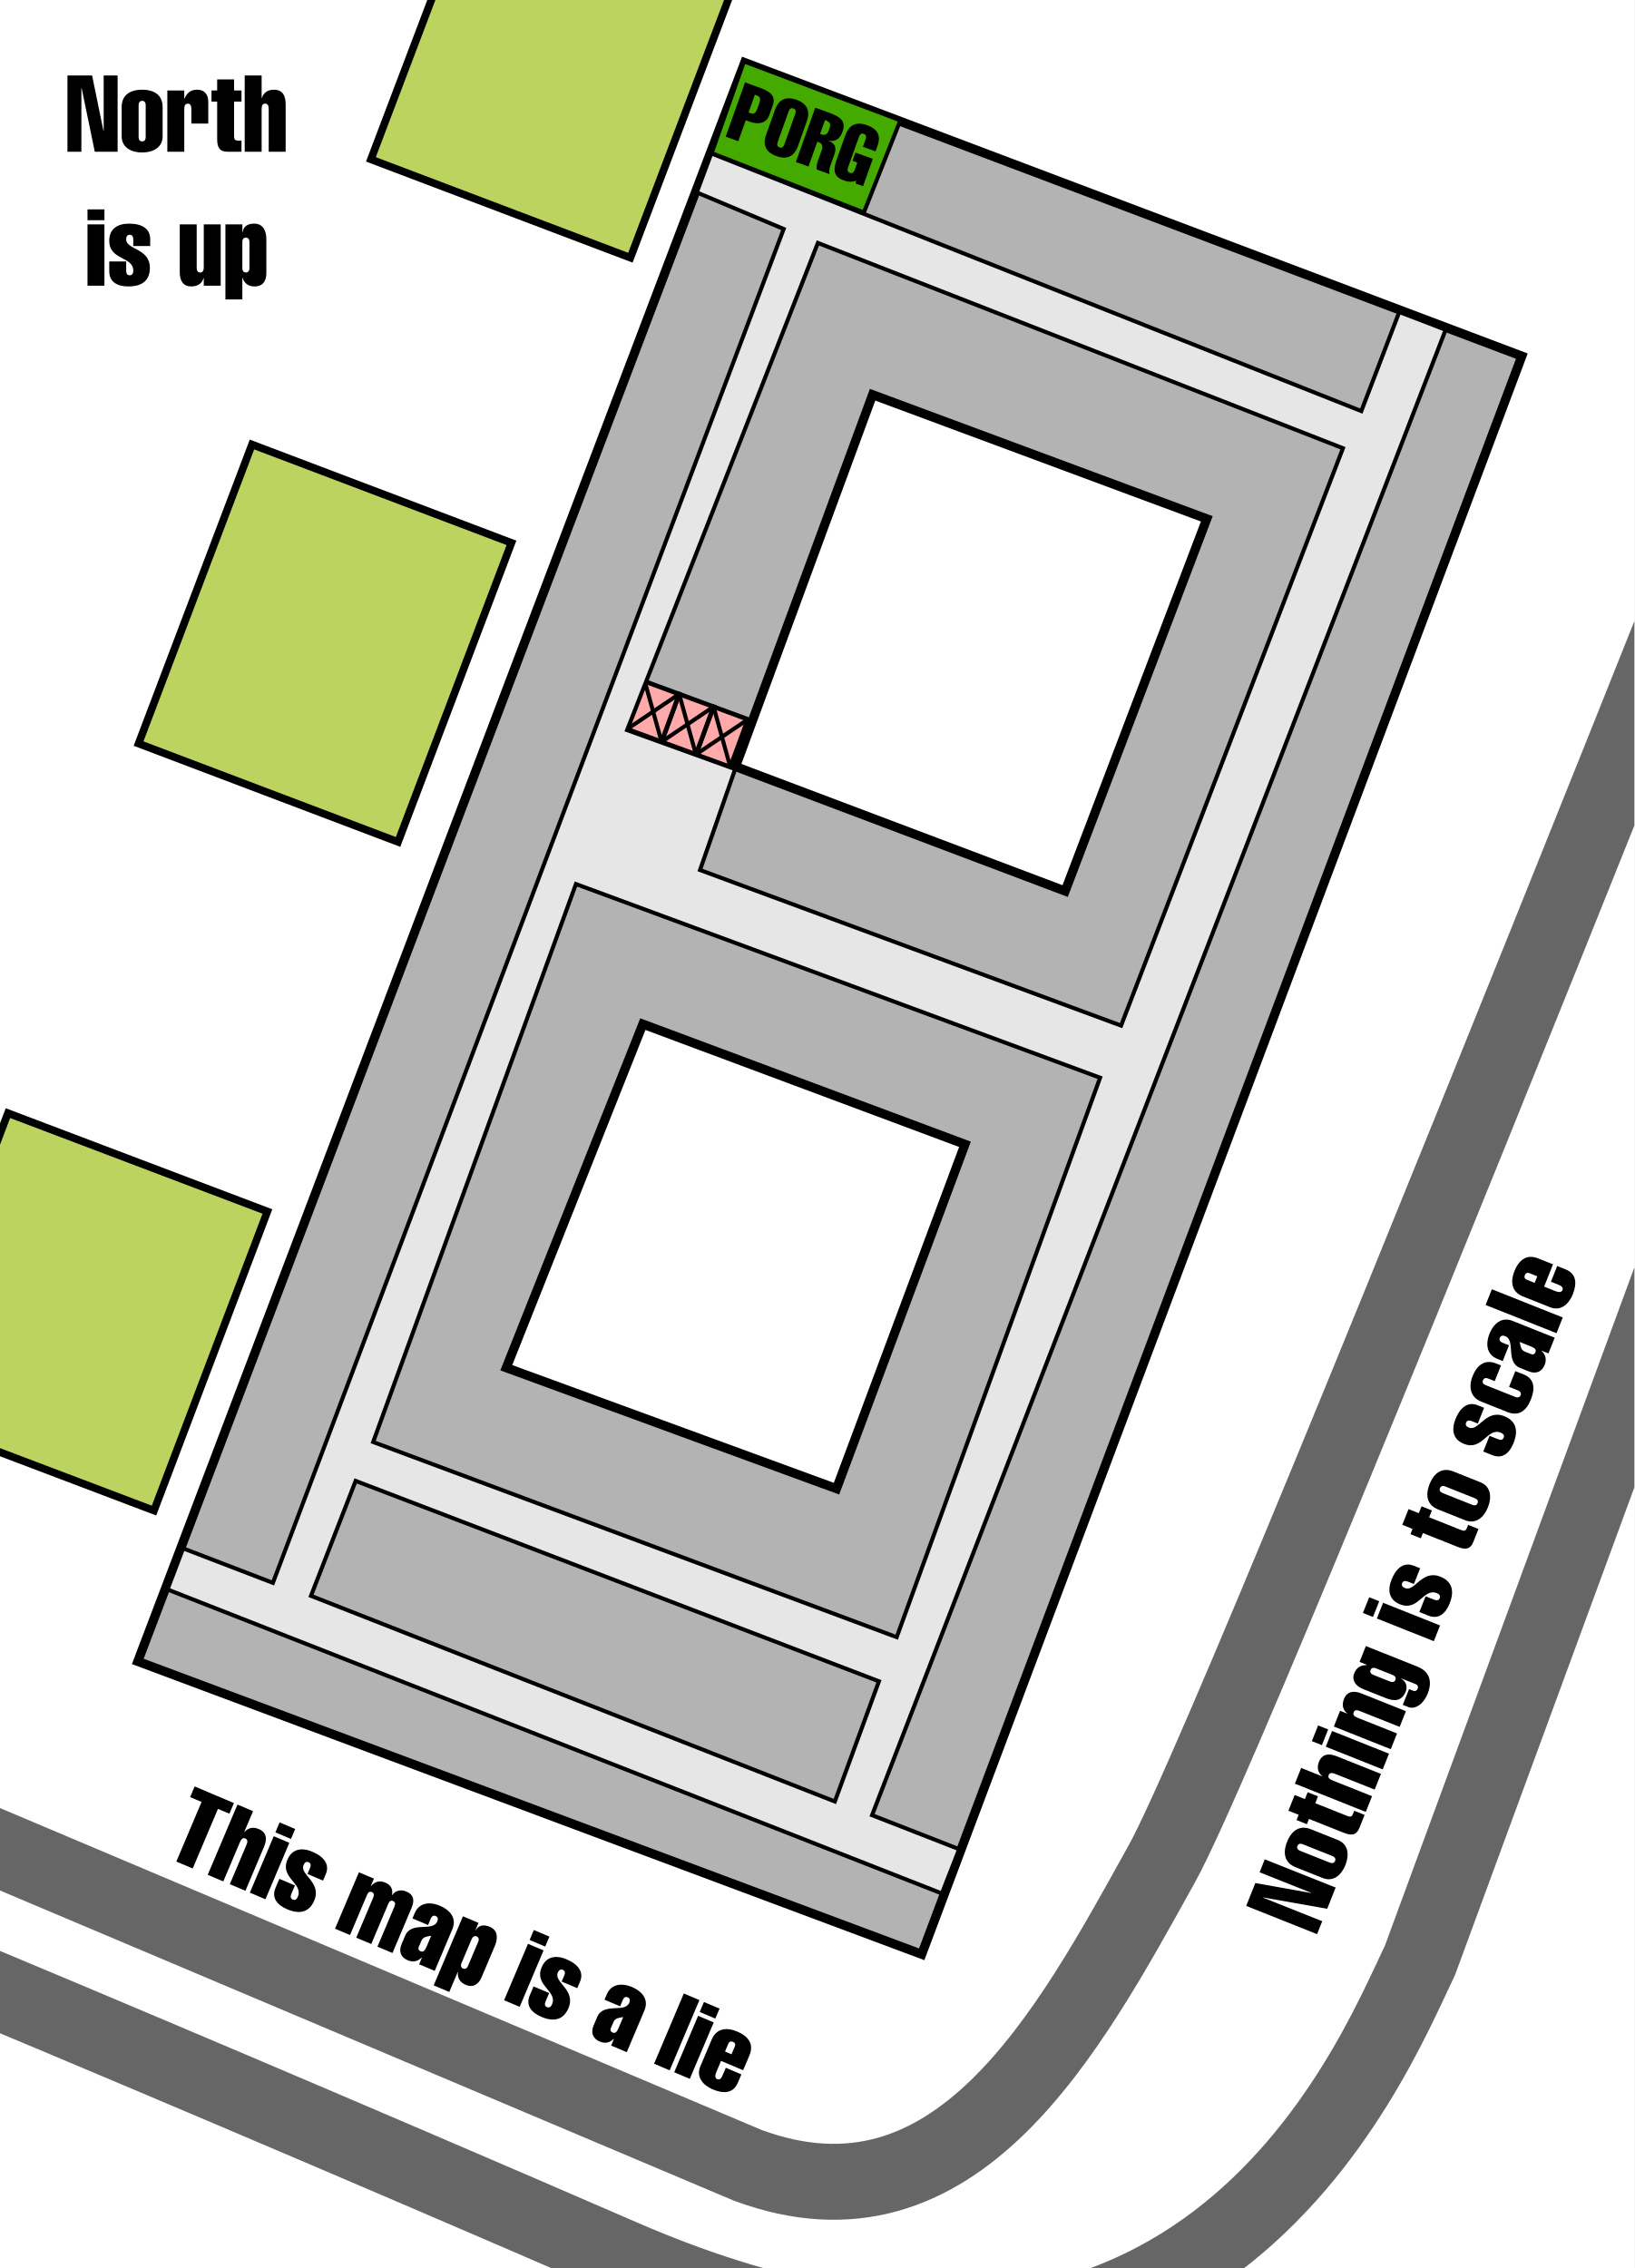
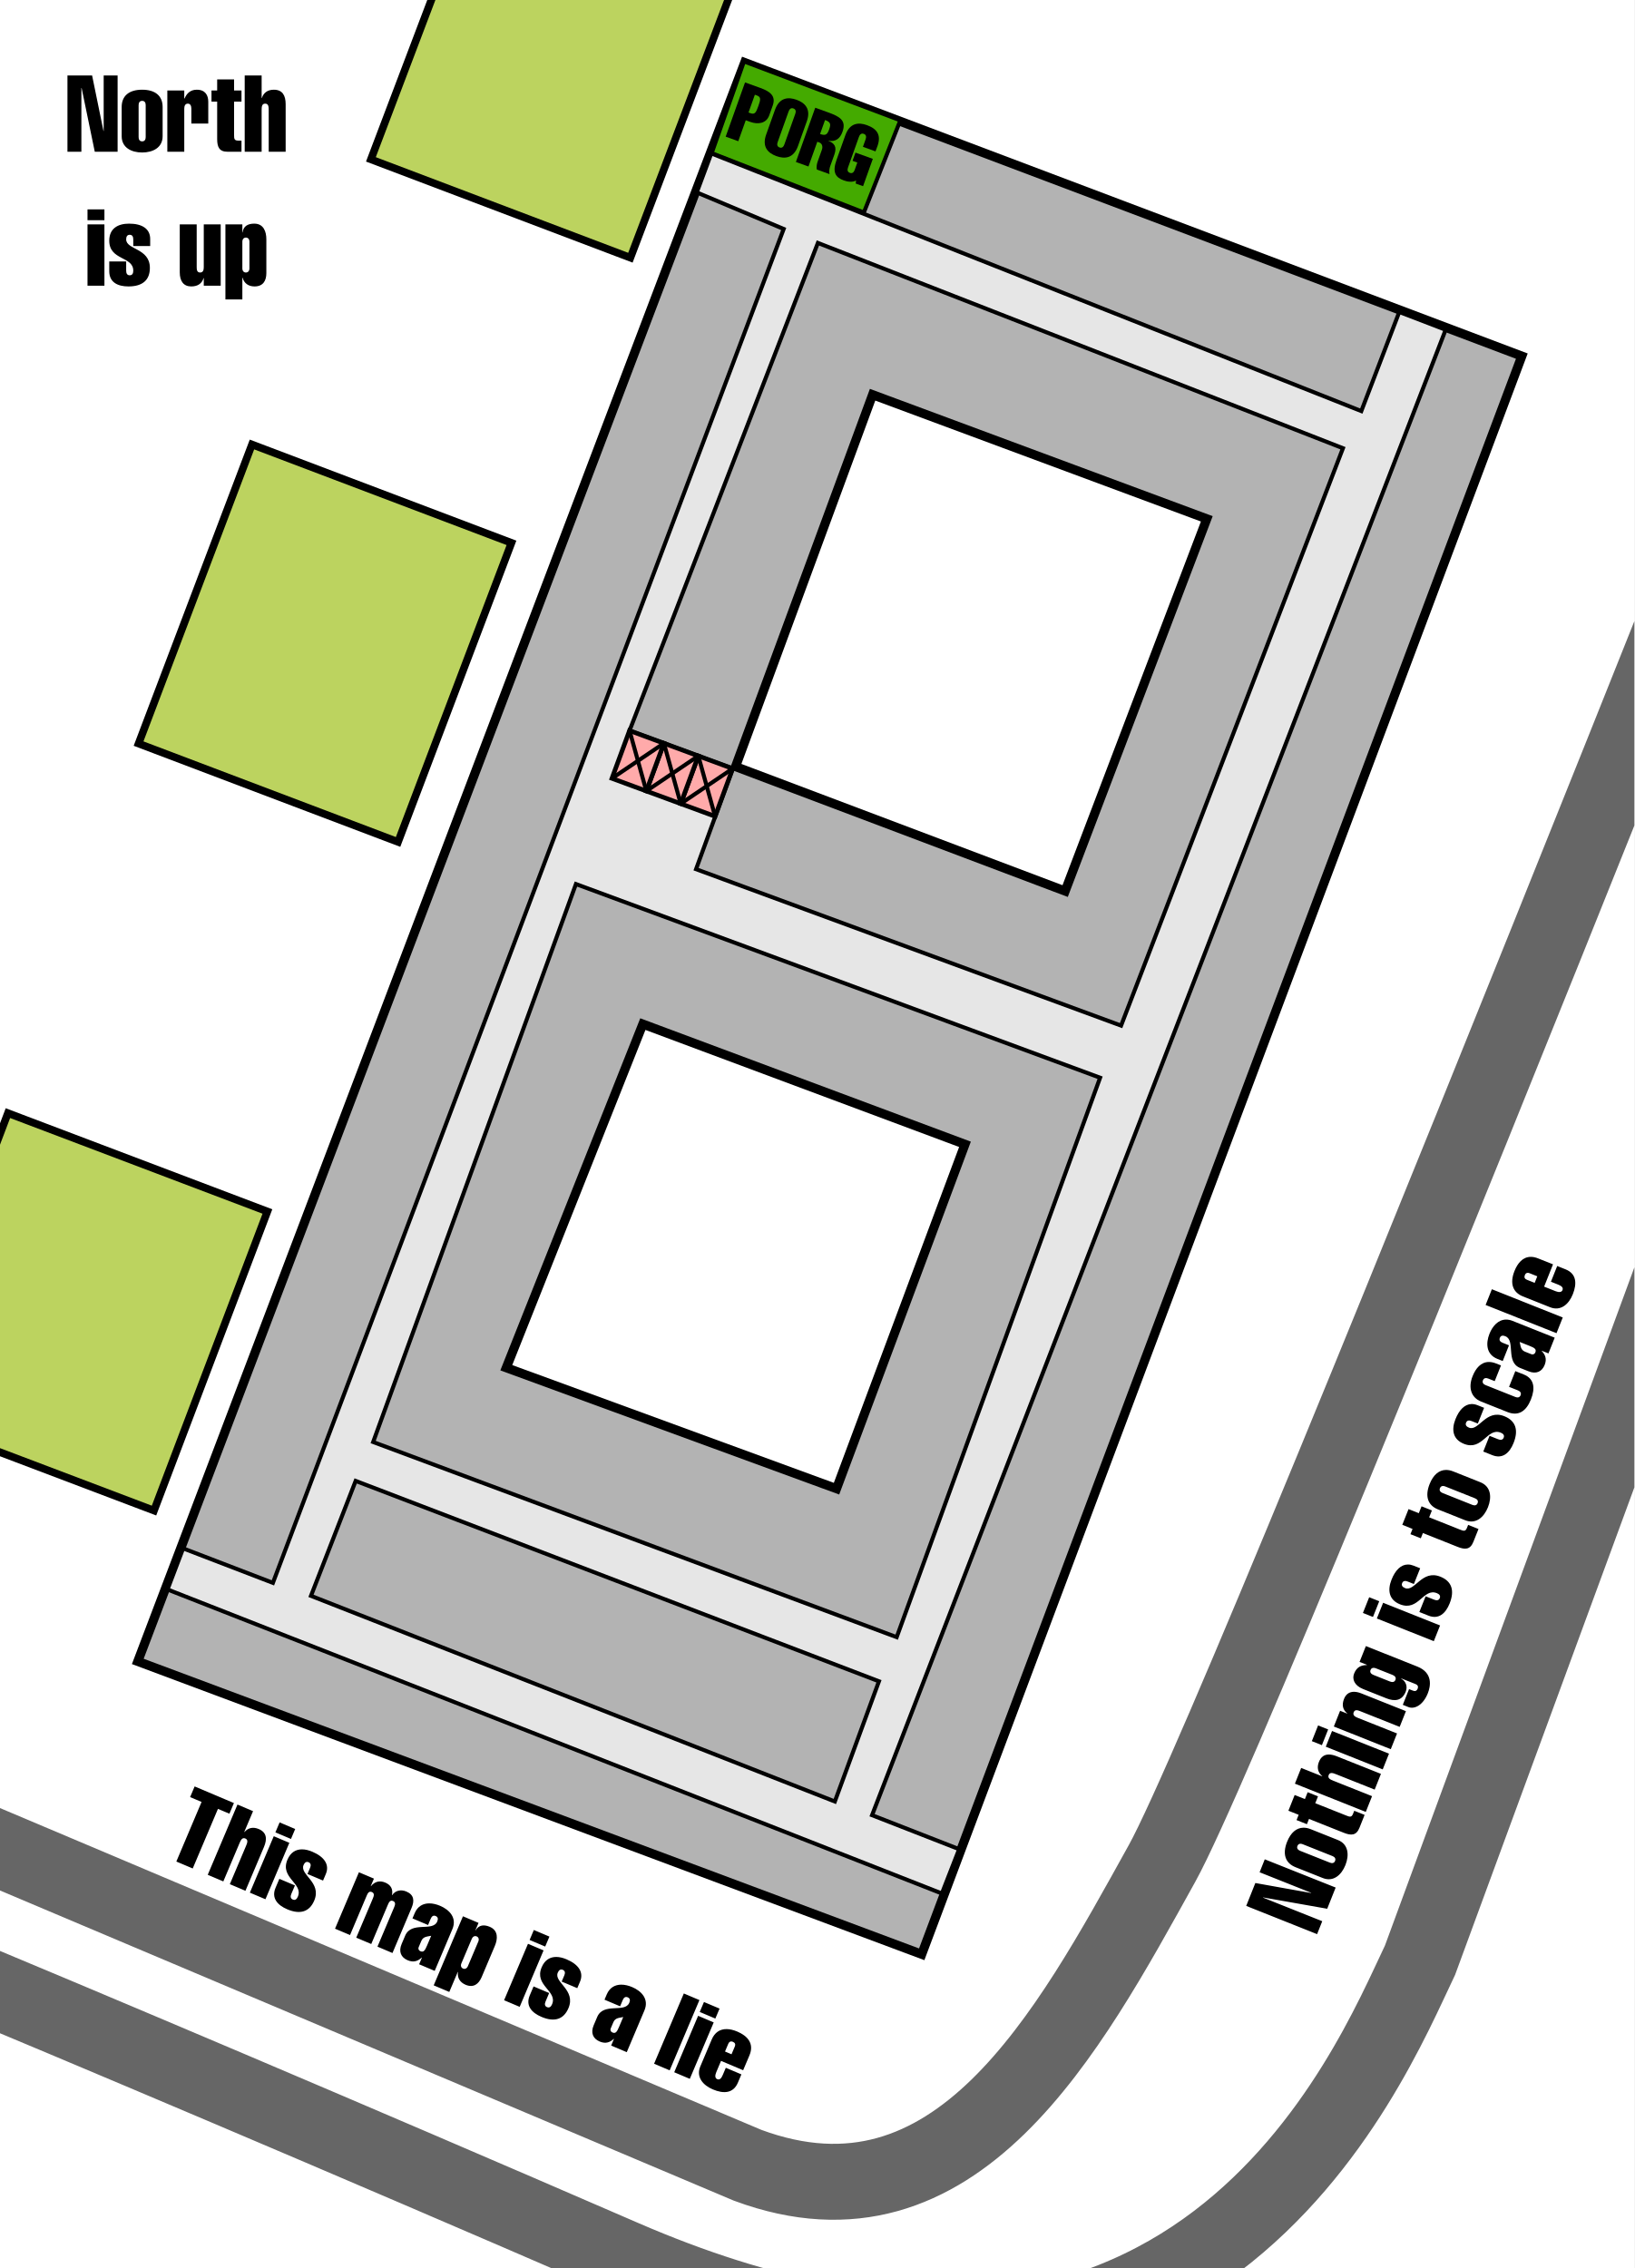
<svg xmlns="http://www.w3.org/2000/svg" width="107.605mm" height="149.343mm" viewBox="0 0 107.605 149.343" version="1.1" id="svg5" xml:space="preserve">
  <defs id="defs2">
    <clipPath clipPathUnits="userSpaceOnUse" id="clipPath3181">
      <rect style="opacity:1;fill:#ffffff;fill-opacity:1;stroke:none;stroke-width:5;stroke-linecap:round;stroke-linejoin:bevel;stroke-dasharray:none;stroke-opacity:1;paint-order:normal;stop-color:#000000" id="rect3183" width="107.605" height="149.343" x="56.572" y="59.112" />
    </clipPath>
  </defs>
  <g id="layer1" transform="translate(-56.5719,-59.11157)">
    <g id="g3162" clip-path="url(#clipPath3181)">
      <rect style="opacity:1;fill:#ffffff;fill-opacity:1;stroke:none;stroke-width:5;stroke-linecap:round;stroke-linejoin:bevel;stroke-dasharray:none;stroke-opacity:1;paint-order:normal;stop-color:#000000" id="rect2060" width="107.605" height="149.343" x="56.572" y="59.112" />
      <g id="g3120">
        <path id="path970" style="fill:#b3b3b3;stroke:#000000;stroke-width:0.6;stroke-linecap:butt;stroke-linejoin:miter;stroke-dasharray:none;stroke-opacity:1" d="M 105.602,63.231 65.644,168.512 117.256,187.798 156.767,82.561 Z m 8.42,21.872 22.004,8.173 -9.326,24.511 -21.7,-8.197 z m -15.126,41.444 21.209,7.915 -8.458,22.676 -21.741,-7.965 z" />
        <rect style="opacity:1;fill:#bcd35f;fill-opacity:1;stroke:#000000;stroke-width:0.5;stroke-linecap:round;stroke-dasharray:none;stroke-opacity:1;paint-order:normal;stop-color:#000000" id="rect1036" width="18.271" height="21.062" x="99.739" y="56.708" transform="rotate(20.76111)" />
        <rect style="opacity:1;fill:#bcd35f;fill-opacity:1;stroke:#000000;stroke-width:0.5;stroke-linecap:round;stroke-dasharray:none;stroke-opacity:1;paint-order:normal;stop-color:#000000" id="rect1090" width="18.271" height="21.062" x="100.321" y="103.573" transform="rotate(20.76111)" />
        <rect style="opacity:1;fill:#bcd35f;fill-opacity:1;stroke:#000000;stroke-width:0.5;stroke-linecap:round;stroke-dasharray:none;stroke-opacity:1;paint-order:normal;stop-color:#000000" id="rect1092" width="18.271" height="21.062" x="100.406" y="15.314" transform="rotate(20.76111)" />
-         <g id="g1845" transform="translate(0.2143718,0.09460329)">
-           <g id="g1833">
-             <rect style="opacity:1;fill:#ffaaaa;fill-opacity:1;stroke:#000000;stroke-width:0.3;stroke-linecap:round;stroke-dasharray:none;stroke-opacity:1;paint-order:normal;stop-color:#000000" id="rect1820" width="2.413" height="3.352" x="133.441" y="63.349" transform="rotate(20.21254)" />
-             <rect style="opacity:1;fill:#ffaaaa;fill-opacity:1;stroke:#000000;stroke-width:0.3;stroke-linecap:round;stroke-dasharray:none;stroke-opacity:1;paint-order:normal;stop-color:#000000" id="rect1826" width="2.413" height="3.352" x="131.028" y="63.349" transform="rotate(20.21254)" />
-             <rect style="opacity:1;fill:#ffaaaa;fill-opacity:1;stroke:#000000;stroke-width:0.3;stroke-linecap:round;stroke-dasharray:none;stroke-opacity:1;paint-order:normal;stop-color:#000000" id="rect1828" width="2.413" height="3.352" x="128.615" y="63.349" transform="rotate(20.21254)" />
-           </g>
-           <path style="fill:none;stroke:#000000;stroke-width:0.265px;stroke-linecap:butt;stroke-linejoin:bevel;stroke-opacity:1" d="m 97.649,107.03 3.422,-2.312 1.106,3.979 3.422,-2.312" id="path1835" />
-           <path style="fill:none;stroke:#000000;stroke-width:0.265px;stroke-linecap:butt;stroke-linejoin:bevel;stroke-opacity:1" d="m 104.442,109.531 -1.106,-3.979 -3.422,2.312 -1.106,-3.979" id="path1837" />
-         </g>
        <path style="fill:none;stroke:#666666;stroke-width:5;stroke-linecap:butt;stroke-linejoin:miter;stroke-dasharray:none;stroke-opacity:1" d="m 36.238,172.287 69.555,29.402 c 13.751,5.101 21.113,-8.747 27.279,-19.862 6.048,-10.902 56.141,-138.143 56.141,-138.143 l 11.816,5.904 -50.964,138.596 c -3.327,6.951 -14.878,35.903 -52.491,19.59 C 59.949,191.455 33.48,180.72 33.48,180.72" id="path1910" />
        <g id="g318" transform="matrix(1.794936,0,0,1.80445,-83.94236,-51.09158)" style="stroke-width:0.556">
          <path style="display:inline;fill:#44aa00;stroke:#000000;stroke-width:0.147px;stroke-linecap:butt;stroke-linejoin:miter;stroke-opacity:1" d="m 104.388,66.661 5.583,2.167 1.338,-3.364 -5.736,-2.15 z" id="path2166" />
          <text xml:space="preserve" style="font-style:normal;font-variant:normal;font-weight:normal;font-stretch:normal;font-size:2.954px;line-height:1.25;font-family:'Helvetica Compressed';-inkscape-font-specification:'Helvetica Compressed';display:none;stroke-width:0.147" x="120.981" y="26.766" id="text2222" transform="rotate(19.7311)">
            <tspan id="tspan2220" style="font-style:normal;font-variant:normal;font-weight:normal;font-stretch:normal;font-family:'Helvetica Compressed';-inkscape-font-specification:'Helvetica Compressed';stroke-width:0.147" x="120.981" y="26.766">PORG</tspan>
          </text>
          <g aria-label="PORG" transform="rotate(19.7311)" id="text321" style="font-size:2.954px;line-height:1.25;font-family:'Helvetica Compressed';-inkscape-font-specification:'Helvetica Compressed';display:inline;stroke-width:0.147">
            <path d="m 121.536,24.964 h 0.077 c 0.171,0 0.183,0.097 0.183,0.346 0,0.248 -0.012,0.343 -0.183,0.343 h -0.077 z m 0,1.802 v -0.812 h 0.18 c 0.289,0 0.57,-0.139 0.57,-0.455 V 25.115 c 0,-0.363 -0.251,-0.452 -0.641,-0.452 h -0.6 v 2.103 z" id="path323" />
            <path d="m 122.907,25.123 c 0,-0.086 0.027,-0.165 0.13,-0.165 0.103,0 0.13,0.08 0.13,0.165 v 1.182 c 0,0.086 -0.027,0.165 -0.13,0.165 -0.103,0 -0.13,-0.08 -0.13,-0.165 z m 0.75,0.112 c 0,-0.481 -0.295,-0.614 -0.62,-0.614 -0.325,0 -0.62,0.133 -0.62,0.614 v 0.957 c 0,0.481 0.295,0.614 0.62,0.614 0.325,0 0.62,-0.133 0.62,-0.614 z" id="path325" />
            <path d="m 124.271,26.766 v -0.96 h 0.08 c 0.089,0 0.177,0.074 0.177,0.222 v 0.446 c 0,0.083 0.012,0.207 0.071,0.292 h 0.493 c -0.059,-0.086 -0.074,-0.21 -0.074,-0.292 v -0.44 c 0,-0.301 -0.139,-0.39 -0.375,-0.396 v -0.006 c 0.266,-0.044 0.375,-0.216 0.375,-0.479 0,-0.443 -0.278,-0.49 -0.744,-0.49 h -0.493 v 2.103 z m 0,-1.802 c 0.224,0 0.257,0.074 0.257,0.269 0,0.198 -0.035,0.272 -0.257,0.272 z" id="path327" />
            <path d="m 126.112,26.766 h 0.287 v -1.06 h -0.676 v 0.319 h 0.186 v 0.281 c 0,0.086 -0.027,0.165 -0.13,0.165 -0.106,0 -0.13,-0.08 -0.13,-0.165 v -1.182 c 0,-0.086 0.027,-0.165 0.13,-0.165 0.103,0 0.13,0.08 0.13,0.165 v 0.292 h 0.49 l 0.003,-0.222 c -0.006,-0.414 -0.227,-0.573 -0.623,-0.573 -0.325,0 -0.62,0.133 -0.62,0.614 v 0.957 c 0,0.481 0.18,0.614 0.502,0.614 0.071,0 0.151,-0.006 0.224,-0.03 0.077,-0.021 0.148,-0.059 0.201,-0.118 z" id="path329" />
          </g>
        </g>
-         <path id="path2950" style="fill:#e6e6e6;stroke:#000000;stroke-width:0.265px;stroke-linecap:butt;stroke-linejoin:miter;stroke-opacity:1" d="m 103.403,69.214 -0.956,2.568 5.722,2.407 -33.629,89.151 -5.911,-2.271 -1.027,2.706 50.983,20.019 1.137,-2.917 -5.735,-2.24 37.764,-97.81 -3.053,-1.172 -2.499,6.525 z m 7.018,5.894 34.569,13.518 -14.607,38.02 -27.723,-10.246 2.314,-6.643 -7.115,-2.57 z m -15.93,42.216 34.51,12.753 -13.392,36.838 -34.469,-12.849 z m -14.503,39.302 34.453,13.196 -2.904,7.914 -34.491,-13.541 z" />
+         <path id="path2950" style="fill:#e6e6e6;stroke:#000000;stroke-width:0.265px;stroke-linecap:butt;stroke-linejoin:miter;stroke-opacity:1" d="m 103.403,69.214 -0.956,2.568 5.722,2.407 -33.629,89.151 -5.911,-2.271 -1.027,2.706 50.983,20.019 1.137,-2.917 -5.735,-2.24 37.764,-97.81 -3.053,-1.172 -2.499,6.525 z m 7.018,5.894 34.569,13.518 -14.607,38.02 -27.984,-10.301 2.414,-6.622 -6.793,-2.501 z m -15.93,42.216 34.51,12.753 -13.392,36.838 -34.469,-12.849 z m -14.503,39.302 34.453,13.196 -2.904,7.914 -34.491,-13.541 z" />
        <g id="g323" style="display:none">
          <text xml:space="preserve" style="font-style:normal;font-variant:normal;font-weight:normal;font-stretch:normal;font-size:7.056px;line-height:1.25;font-family:'Helvetica Compressed';-inkscape-font-specification:'Helvetica Compressed';text-align:center;text-anchor:middle;stroke-width:0.265" x="68.217" y="69.104" id="text3242">
            <tspan id="tspan3240" style="font-style:normal;font-variant:normal;font-weight:normal;font-stretch:normal;font-family:'Helvetica Compressed';-inkscape-font-specification:'Helvetica Compressed';text-align:center;text-anchor:middle;stroke-width:0.265" x="68.217" y="69.104">North</tspan>
            <tspan style="font-style:normal;font-variant:normal;font-weight:normal;font-stretch:normal;font-family:'Helvetica Compressed';-inkscape-font-specification:'Helvetica Compressed';text-align:center;text-anchor:middle;stroke-width:0.265" x="68.217" y="77.923" id="tspan3244">is up</tspan>
          </text>
          <text xml:space="preserve" style="font-style:normal;font-variant:normal;font-weight:normal;font-stretch:normal;font-size:7.056px;line-height:1.25;font-family:'Helvetica Compressed';-inkscape-font-specification:'Helvetica Compressed';text-align:center;text-anchor:middle;stroke-width:0.265" x="-96.829" y="202.119" id="text3250" transform="rotate(-68.28163)">
            <tspan style="font-style:normal;font-variant:normal;font-weight:normal;font-stretch:normal;font-family:'Helvetica Compressed';-inkscape-font-specification:'Helvetica Compressed';text-align:center;text-anchor:middle;stroke-width:0.265" x="-96.829" y="202.119" id="tspan3248">Nothing is to scale</tspan>
          </text>
          <text xml:space="preserve" style="font-style:normal;font-variant:normal;font-weight:normal;font-stretch:normal;font-size:7.056px;line-height:1.25;font-family:'Helvetica Compressed';-inkscape-font-specification:'Helvetica Compressed';text-align:center;text-anchor:middle;stroke-width:0.265" x="153.094" y="140.739" id="text3256" transform="rotate(22.94272)">
            <tspan style="font-style:normal;font-variant:normal;font-weight:normal;font-stretch:normal;font-family:'Helvetica Compressed';-inkscape-font-specification:'Helvetica Compressed';text-align:center;text-anchor:middle;stroke-width:0.265" x="153.094" y="140.739" id="tspan3254">This map is a lie</tspan>
          </text>
        </g>
        <g id="g339">
          <path id="path341" style="font-size:7.056px;line-height:1.25;font-family:'Helvetica Compressed';-inkscape-font-specification:'Helvetica Compressed';text-align:center;text-anchor:middle;stroke-width:0.265" d="M 61.013 64.08 L 61.013 69.104 L 61.93 69.104 L 61.93 64.906 L 61.945 64.906 L 62.812 69.104 L 64.315 69.104 L 64.315 64.08 L 63.398 64.08 L 63.398 67.735 L 63.384 67.735 L 62.636 64.08 L 61.013 64.08 z M 72.683 64.08 L 72.683 69.104 L 73.798 69.104 L 73.798 66.374 C 73.798 66.155 73.805 65.936 74.031 65.936 C 74.257 65.936 74.263 66.155 74.263 66.374 L 74.263 69.104 L 75.379 69.104 L 75.379 65.978 C 75.379 65.393 75.167 65.019 74.602 65.019 C 74.193 65.019 73.925 65.216 73.812 65.569 L 73.798 65.569 L 73.798 64.08 L 72.683 64.08 z M 70.87 64.341 L 70.87 65.068 L 70.496 65.068 L 70.496 65.802 L 70.87 65.802 L 70.87 68.265 C 70.87 68.794 71.004 69.104 71.561 69.104 L 72.471 69.104 L 72.471 68.37 L 72.253 68.37 C 71.992 68.37 71.984 68.243 71.984 68.004 L 71.984 65.802 L 72.471 65.802 L 72.471 65.068 L 71.984 65.068 L 71.984 64.341 L 70.87 64.341 z M 65.931 65.019 C 65.063 65.019 64.583 65.428 64.583 66.155 L 64.583 68.081 C 64.583 68.829 65.218 69.153 65.931 69.153 C 66.644 69.153 67.279 68.829 67.279 68.081 L 67.279 66.155 C 67.279 65.428 66.799 65.019 65.931 65.019 z M 69.529 65.019 C 69.12 65.019 68.873 65.245 68.725 65.597 L 68.703 65.597 L 68.704 65.068 L 67.589 65.068 L 67.589 69.104 L 68.704 69.104 L 68.704 66.268 C 68.704 66.105 68.753 65.936 68.937 65.936 C 69.12 65.936 69.17 66.105 69.17 66.268 L 69.17 67.249 L 70.284 67.249 L 70.284 65.809 C 70.284 65.393 70.094 65.019 69.529 65.019 z M 65.931 65.753 C 66.107 65.753 66.164 65.886 66.164 66.035 L 66.164 68.137 C 66.164 68.286 66.107 68.42 65.931 68.42 C 65.755 68.42 65.698 68.286 65.698 68.137 L 65.698 66.035 C 65.698 65.886 65.755 65.753 65.931 65.753 z M 62.333 72.9 L 62.333 73.612 L 63.447 73.612 L 63.447 72.9 L 62.333 72.9 z M 65.07 73.838 C 64.336 73.838 63.765 74.156 63.765 74.96 C 63.765 76.273 65.346 75.976 65.346 76.936 C 65.346 77.105 65.289 77.239 65.112 77.239 C 64.936 77.239 64.879 77.105 64.879 76.936 L 64.879 76.329 L 63.765 76.329 L 63.765 76.971 C 63.765 77.698 64.315 77.973 65.028 77.973 C 65.959 77.973 66.439 77.55 66.439 76.752 C 66.439 75.44 64.879 75.567 64.879 74.875 C 64.879 74.706 64.936 74.572 65.112 74.572 C 65.289 74.572 65.346 74.706 65.346 74.875 L 65.346 75.313 L 66.46 75.313 L 66.46 74.847 C 66.46 74.17 65.917 73.838 65.07 73.838 z M 73.311 73.838 C 72.902 73.838 72.598 73.993 72.542 74.417 L 72.528 74.417 L 72.528 73.887 L 71.413 73.887 L 71.413 78.827 L 72.528 78.827 L 72.528 77.394 L 72.542 77.394 C 72.641 77.761 72.923 77.973 73.332 77.973 C 73.897 77.973 74.108 77.592 74.108 77.098 L 74.108 74.868 C 74.108 74.36 73.925 73.838 73.311 73.838 z M 62.333 73.887 L 62.333 77.923 L 63.447 77.923 L 63.447 73.887 L 62.333 73.887 z M 68.407 73.887 L 68.407 77.048 C 68.407 77.627 68.661 77.973 69.162 77.973 C 69.6 77.973 69.868 77.775 69.974 77.423 L 69.988 77.423 L 69.988 77.923 L 71.103 77.923 L 71.103 73.887 L 69.988 73.887 L 69.988 76.689 C 69.988 76.865 69.96 77.056 69.748 77.056 C 69.536 77.056 69.522 76.865 69.522 76.689 L 69.522 73.887 L 68.407 73.887 z M 72.761 74.756 C 72.895 74.756 72.994 74.854 72.994 75.03 L 72.994 76.78 C 72.994 76.957 72.895 77.056 72.761 77.056 C 72.627 77.056 72.528 76.957 72.528 76.78 L 72.528 75.03 C 72.528 74.854 72.627 74.756 72.761 74.756 z M 157.353 141.873 C 156.83 141.876 156.489 142.288 156.283 142.806 C 155.962 143.612 156.165 144.209 156.84 144.478 L 158.629 145.191 C 159.324 145.467 159.861 144.997 160.124 144.335 C 160.414 143.608 160.354 142.977 159.646 142.695 L 159.096 142.475 L 158.683 143.511 L 159.168 143.704 C 159.391 143.793 159.508 143.9 159.443 144.064 C 159.388 144.202 159.219 144.225 158.996 144.136 L 158.235 143.834 L 158.82 142.365 L 157.837 141.974 C 157.661 141.903 157.5 141.872 157.353 141.873 z M 157.15 142.925 C 157.187 142.923 157.229 142.931 157.274 142.949 L 157.785 143.153 L 157.613 143.585 L 157.102 143.382 C 156.957 143.324 156.907 143.221 156.965 143.077 C 157.004 142.978 157.067 142.928 157.15 142.925 z M 154.795 144.005 L 154.383 145.041 L 159.05 146.899 L 159.462 145.864 L 154.795 144.005 z M 155.73 146.003 C 155.206 146.006 154.836 146.439 154.638 146.935 C 154.39 147.558 154.408 148.294 155.162 148.594 L 155.51 148.732 L 155.922 147.697 L 155.509 147.533 C 155.358 147.473 155.252 147.377 155.32 147.206 C 155.388 147.036 155.531 147.04 155.682 147.1 C 156.376 147.377 155.674 148.798 156.657 149.189 L 157.214 149.411 C 157.705 149.607 158.09 149.442 158.271 148.989 C 158.435 148.576 158.294 148.3 158.075 148.068 L 158.08 148.055 L 158.52 148.23 L 158.932 147.195 L 156.16 146.09 C 156.007 146.029 155.863 146.002 155.73 146.003 z M 156.625 147.476 L 157.274 147.734 C 157.609 147.867 157.742 147.951 157.656 148.167 C 157.617 148.265 157.515 148.331 157.384 148.279 L 156.978 148.118 C 156.683 148 156.689 147.736 156.625 147.476 z M 154.596 148.795 C 154.073 148.798 153.732 149.212 153.524 149.734 C 153.21 150.521 153.46 151.151 154.076 151.397 L 155.826 152.094 C 156.547 152.381 157.057 152.037 157.365 151.264 C 157.657 150.529 157.597 149.898 156.889 149.616 L 156.338 149.397 L 155.926 150.433 L 156.509 150.665 C 156.647 150.72 156.751 150.822 156.686 150.986 C 156.62 151.149 156.475 151.153 156.337 151.098 L 154.384 150.319 C 154.246 150.265 154.143 150.162 154.208 149.999 C 154.273 149.835 154.418 149.832 154.556 149.887 L 154.982 150.056 L 155.395 149.021 L 155.08 148.896 C 154.904 148.826 154.743 148.794 154.596 148.795 z M 153.455 151.565 C 153.007 151.577 152.643 151.945 152.398 152.559 C 152.127 153.241 152.21 153.889 152.957 154.186 C 154.176 154.672 154.486 153.094 155.378 153.449 C 155.535 153.512 155.638 153.614 155.573 153.778 C 155.508 153.942 155.362 153.945 155.205 153.882 L 154.641 153.658 L 154.229 154.693 L 154.825 154.931 C 155.5 155.199 155.96 154.79 156.224 154.128 C 156.568 153.263 156.353 152.66 155.612 152.365 C 154.393 151.88 153.933 153.376 153.291 153.12 C 153.134 153.057 153.03 152.955 153.096 152.791 C 153.161 152.627 153.306 152.625 153.464 152.687 L 153.87 152.849 L 154.283 151.813 L 153.85 151.641 C 153.712 151.586 153.58 151.562 153.455 151.565 z M 151.768 155.904 C 151.311 155.911 150.937 156.228 150.696 156.833 C 150.375 157.639 150.577 158.236 151.252 158.505 L 153.042 159.218 C 153.737 159.494 154.273 159.024 154.537 158.362 C 154.801 157.7 154.734 156.991 154.039 156.714 L 152.25 156.001 C 152.081 155.934 151.92 155.902 151.768 155.904 z M 151.572 156.96 C 151.621 156.959 151.674 156.972 151.726 156.992 L 153.679 157.77 C 153.817 157.825 153.921 157.927 153.855 158.091 C 153.79 158.255 153.645 158.258 153.507 158.203 L 151.554 157.425 C 151.416 157.37 151.312 157.268 151.377 157.104 C 151.418 157.002 151.49 156.962 151.572 156.96 z M 150.165 158.299 L 149.985 158.751 L 149.309 158.483 L 148.897 159.518 L 149.572 159.788 L 149.434 160.135 L 150.116 160.406 L 150.254 160.059 L 152.541 160.97 C 153.033 161.166 153.371 161.156 153.577 160.638 L 153.914 159.793 L 153.233 159.521 L 153.152 159.725 C 153.055 159.967 152.934 159.926 152.711 159.838 L 150.666 159.023 L 150.847 158.571 L 150.165 158.299 z M 149.273 162.131 C 148.813 162.128 148.439 162.498 148.19 163.125 C 147.918 163.807 148.001 164.455 148.749 164.753 C 149.968 165.238 150.277 163.661 151.169 164.016 C 151.326 164.078 151.43 164.181 151.365 164.344 C 151.299 164.508 151.154 164.511 150.997 164.448 L 150.433 164.224 L 150.02 165.259 L 150.617 165.497 C 151.292 165.766 151.751 165.356 152.015 164.694 C 152.359 163.829 152.144 163.227 151.403 162.932 C 150.184 162.446 149.725 163.942 149.083 163.686 C 148.925 163.623 148.821 163.521 148.887 163.357 C 148.952 163.194 149.097 163.19 149.255 163.253 L 149.661 163.415 L 150.074 162.38 L 149.641 162.207 C 149.513 162.156 149.39 162.131 149.273 162.131 z M 146.717 164.286 L 146.305 165.321 L 146.967 165.585 L 147.379 164.549 L 146.717 164.286 z M 147.635 164.651 L 147.222 165.686 L 150.972 167.18 L 151.384 166.144 L 147.635 164.651 z M 146.499 167.502 L 146.084 168.545 L 146.569 168.737 L 146.564 168.751 C 146.166 168.759 145.892 168.893 145.725 169.313 C 145.584 169.667 145.725 170.095 146.321 170.333 L 147.855 170.944 C 148.399 171.16 148.883 171.11 149.125 170.5 C 149.259 170.166 149.134 169.812 148.826 169.652 L 148.833 169.632 L 149.764 170.002 C 149.895 170.055 149.973 170.147 149.907 170.31 C 149.842 170.474 149.723 170.487 149.592 170.435 L 149.343 170.336 L 148.93 171.371 L 149.298 171.518 C 149.697 171.677 150.263 171.401 150.579 170.608 C 150.761 170.149 150.93 169.267 149.888 168.852 L 146.499 167.502 z M 147.015 168.935 C 147.068 168.936 147.123 168.951 147.175 168.972 L 148.25 169.399 C 148.387 169.454 148.513 169.558 148.445 169.728 C 148.377 169.899 148.215 169.887 148.077 169.832 L 147.003 169.404 C 146.865 169.349 146.739 169.246 146.807 169.075 C 146.849 168.969 146.928 168.934 147.015 168.935 z M 145.693 170.513 C 145.404 170.521 145.183 170.672 145.062 170.978 C 144.9 171.384 144.984 171.706 145.273 171.935 L 145.268 171.948 L 144.802 171.763 L 144.39 172.799 L 148.139 174.292 L 148.551 173.256 L 145.949 172.22 C 145.786 172.155 145.619 172.058 145.697 171.861 C 145.776 171.665 145.958 171.722 146.121 171.787 L 148.724 172.823 L 149.136 171.788 L 146.2 170.618 C 146.015 170.545 145.845 170.509 145.693 170.513 z M 143.354 172.728 L 142.942 173.763 L 143.604 174.027 L 144.017 172.991 L 143.354 172.728 z M 144.272 173.093 L 143.86 174.129 L 147.609 175.622 L 148.022 174.587 L 144.272 173.093 z M 144.073 174.643 C 143.776 174.639 143.546 174.783 143.409 175.127 C 143.258 175.507 143.342 175.829 143.628 176.065 L 143.623 176.078 L 142.24 175.527 L 141.827 176.562 L 146.494 178.422 L 146.906 177.385 L 144.37 176.375 C 144.166 176.294 143.966 176.207 144.05 175.997 C 144.133 175.787 144.339 175.862 144.542 175.943 L 147.079 176.953 L 147.491 175.917 L 144.588 174.761 C 144.401 174.686 144.228 174.644 144.073 174.643 z M 69.387 176.744 L 69.089 177.446 L 69.843 177.765 L 68.182 181.69 L 69.261 182.146 L 70.922 178.222 L 71.676 178.54 L 71.973 177.839 L 69.387 176.744 z M 142.666 177.125 L 142.486 177.577 L 141.811 177.308 L 141.399 178.344 L 142.074 178.612 L 141.935 178.96 L 142.617 179.231 L 142.755 178.884 L 145.043 179.795 C 145.535 179.991 145.873 179.981 146.079 179.463 L 146.416 178.618 L 145.734 178.347 L 145.653 178.55 C 145.557 178.792 145.436 178.752 145.213 178.663 L 143.168 177.849 L 143.348 177.396 L 142.666 177.125 z M 72.207 177.937 L 70.249 182.563 L 71.275 182.999 L 72.339 180.484 C 72.425 180.283 72.516 180.084 72.724 180.172 C 72.932 180.26 72.854 180.464 72.768 180.666 L 71.704 183.18 L 72.731 183.615 L 73.949 180.736 C 74.177 180.197 74.128 179.77 73.608 179.55 C 73.231 179.391 72.907 179.468 72.666 179.749 L 72.653 179.743 L 73.233 178.372 L 72.207 177.937 z M 74.981 179.113 L 74.703 179.769 L 75.73 180.203 L 76.007 179.547 L 74.981 179.113 z M 142.384 179.462 C 141.927 179.469 141.553 179.786 141.312 180.39 C 140.991 181.197 141.194 181.794 141.869 182.063 L 143.659 182.775 C 144.353 183.052 144.89 182.582 145.154 181.92 C 145.417 181.258 145.351 180.548 144.656 180.272 L 142.866 179.558 C 142.698 179.491 142.536 179.459 142.384 179.462 z M 74.596 180.022 L 73.023 183.739 L 74.049 184.173 L 75.622 180.457 L 74.596 180.022 z M 142.189 180.518 C 142.238 180.517 142.291 180.529 142.342 180.55 L 144.296 181.328 C 144.433 181.383 144.537 181.485 144.472 181.649 C 144.407 181.813 144.261 181.815 144.124 181.76 L 142.17 180.983 C 142.033 180.928 141.929 180.826 141.994 180.662 C 142.035 180.559 142.107 180.52 142.189 180.518 z M 76.461 180.888 C 76.053 180.885 75.703 181.082 75.497 181.568 C 74.985 182.776 76.556 183.12 76.182 184.003 C 76.116 184.159 76.012 184.261 75.85 184.192 C 75.687 184.123 75.687 183.978 75.753 183.822 L 75.99 183.263 L 74.964 182.829 L 74.713 183.42 C 74.43 184.089 74.829 184.557 75.485 184.835 C 76.343 185.198 76.95 184.995 77.261 184.261 C 77.773 183.052 76.287 182.561 76.557 181.924 C 76.623 181.768 76.727 181.667 76.889 181.736 C 77.051 181.804 77.051 181.95 76.985 182.106 L 76.815 182.509 L 77.841 182.943 L 78.023 182.514 C 78.287 181.891 77.916 181.374 77.136 181.044 C 76.904 180.945 76.675 180.889 76.461 180.888 z M 139.843 181.544 L 139.503 182.396 L 142.898 183.748 L 142.893 183.762 L 139.222 183.104 L 138.621 184.611 L 143.288 186.471 L 143.627 185.619 L 139.727 184.065 L 139.732 184.052 L 143.954 184.799 L 144.51 183.403 L 139.843 181.544 z M 80.203 182.396 L 78.63 186.112 L 79.618 186.53 L 80.709 183.95 C 80.778 183.788 80.859 183.615 81.054 183.698 C 81.249 183.78 81.187 183.962 81.119 184.124 L 80.027 186.703 L 81.015 187.121 L 82.106 184.542 C 82.175 184.38 82.256 184.207 82.451 184.289 C 82.646 184.372 82.585 184.553 82.516 184.715 L 81.424 187.294 L 82.412 187.713 L 83.671 184.737 C 83.864 184.282 83.842 183.882 83.328 183.665 C 82.965 183.511 82.591 183.597 82.392 183.904 L 82.379 183.898 C 82.458 183.511 82.308 183.232 81.938 183.076 C 81.561 182.916 81.244 183.012 80.995 183.312 L 80.982 183.308 L 81.191 182.814 L 80.203 182.396 z M 84.828 184.445 C 84.433 184.448 84.071 184.624 83.874 185.091 L 83.728 185.435 L 84.755 185.87 L 84.928 185.46 C 84.991 185.311 85.089 185.207 85.258 185.278 C 85.427 185.35 85.42 185.492 85.357 185.642 C 85.065 186.331 83.659 185.597 83.247 186.572 L 83.013 187.124 C 82.807 187.612 82.964 188 83.413 188.19 C 83.822 188.363 84.101 188.228 84.337 188.014 L 84.35 188.02 L 84.166 188.455 L 85.192 188.89 L 86.356 186.142 C 86.672 185.394 86.161 184.864 85.544 184.603 C 85.312 184.505 85.064 184.443 84.828 184.445 z M 87.052 185.295 L 85.126 189.843 L 86.153 190.277 L 86.711 188.958 L 86.724 188.964 C 86.672 189.34 86.85 189.645 87.226 189.805 C 87.746 190.025 88.09 189.756 88.282 189.302 L 89.151 187.248 C 89.349 186.781 89.384 186.228 88.819 185.989 C 88.442 185.83 88.102 185.854 87.885 186.222 L 87.872 186.216 L 88.078 185.729 L 87.052 185.295 z M 91.719 186.197 L 91.441 186.854 L 92.467 187.288 L 92.745 186.632 L 91.719 186.197 z M 84.961 186.578 L 84.689 187.221 C 84.548 187.552 84.462 187.684 84.247 187.593 C 84.15 187.552 84.086 187.449 84.141 187.319 L 84.312 186.916 C 84.436 186.623 84.699 186.635 84.961 186.578 z M 87.861 186.599 C 87.892 186.599 87.924 186.606 87.954 186.619 C 88.078 186.671 88.13 186.801 88.061 186.963 L 87.379 188.574 C 87.311 188.737 87.181 188.79 87.058 188.737 C 86.934 188.685 86.882 188.555 86.95 188.393 L 87.633 186.781 C 87.684 186.659 87.77 186.6 87.861 186.599 z M 91.334 187.107 L 89.76 190.823 L 90.787 191.258 L 92.36 187.541 L 91.334 187.107 z M 93.199 187.972 C 92.791 187.97 92.44 188.166 92.234 188.653 C 91.723 189.861 93.294 190.204 92.92 191.088 C 92.854 191.244 92.749 191.345 92.587 191.277 C 92.424 191.208 92.425 191.063 92.491 190.907 L 92.727 190.348 L 91.701 189.913 L 91.45 190.505 C 91.167 191.174 91.567 191.642 92.223 191.919 C 93.081 192.283 93.687 192.08 93.998 191.345 C 94.51 190.137 93.024 189.646 93.294 189.01 C 93.36 188.854 93.464 188.752 93.626 188.821 C 93.789 188.89 93.789 189.035 93.723 189.191 L 93.552 189.594 L 94.579 190.028 L 94.76 189.599 C 95.024 188.975 94.653 188.459 93.874 188.129 C 93.641 188.03 93.412 187.974 93.199 187.972 z M 97.472 189.797 C 97.077 189.8 96.715 189.976 96.518 190.443 L 96.372 190.787 L 97.399 191.222 L 97.572 190.813 C 97.635 190.663 97.733 190.559 97.902 190.631 C 98.071 190.702 98.064 190.845 98.001 190.994 C 97.709 191.683 96.303 190.95 95.891 191.925 L 95.657 192.477 C 95.451 192.964 95.608 193.352 96.056 193.542 C 96.466 193.715 96.745 193.581 96.981 193.366 L 96.994 193.372 L 96.81 193.807 L 97.837 194.242 L 99 191.494 C 99.316 190.746 98.805 190.216 98.188 189.955 C 97.956 189.857 97.708 189.796 97.472 189.797 z M 101.594 190.377 L 99.636 195.004 L 100.663 195.439 L 102.621 190.812 L 101.594 190.377 z M 102.92 190.939 L 102.642 191.595 L 103.669 192.03 L 103.947 191.373 L 102.92 190.939 z M 102.535 191.848 L 100.962 195.565 L 101.988 195.999 L 103.562 192.283 L 102.535 191.848 z M 97.605 191.93 L 97.332 192.573 C 97.192 192.905 97.106 193.036 96.891 192.945 C 96.794 192.904 96.73 192.801 96.785 192.671 L 96.956 192.268 C 97.08 191.975 97.343 191.988 97.605 191.93 z M 104.426 192.723 C 103.97 192.714 103.625 192.947 103.431 193.407 L 102.68 195.181 C 102.388 195.87 102.846 196.416 103.502 196.694 C 104.224 196.999 104.856 196.953 105.153 196.251 L 105.384 195.705 L 104.358 195.271 L 104.154 195.752 C 104.061 195.973 103.951 196.087 103.789 196.018 C 103.652 195.961 103.632 195.791 103.726 195.57 L 104.044 194.816 L 105.5 195.432 L 105.913 194.458 C 106.251 193.659 105.77 193.164 105.114 192.886 C 104.864 192.781 104.634 192.727 104.426 192.723 z M 104.705 193.537 C 104.742 193.535 104.784 193.543 104.828 193.562 C 104.971 193.623 105.01 193.731 104.949 193.874 L 104.734 194.381 L 104.306 194.199 L 104.52 193.692 C 104.562 193.594 104.624 193.541 104.705 193.537 z " />
        </g>
+         <g id="g1845" transform="translate(-0.7879116,3.33579)">
+           <g id="g1833">
+             <rect style="opacity:1;fill:#ffaaaa;fill-opacity:1;stroke:#000000;stroke-width:0.3;stroke-linecap:round;stroke-dasharray:none;stroke-opacity:1;paint-order:normal;stop-color:#000000" id="rect1820" width="2.413" height="3.352" x="133.441" y="63.349" transform="rotate(20.21254)" />
+             <rect style="opacity:1;fill:#ffaaaa;fill-opacity:1;stroke:#000000;stroke-width:0.3;stroke-linecap:round;stroke-dasharray:none;stroke-opacity:1;paint-order:normal;stop-color:#000000" id="rect1826" width="2.413" height="3.352" x="131.028" y="63.349" transform="rotate(20.21254)" />
+             <rect style="opacity:1;fill:#ffaaaa;fill-opacity:1;stroke:#000000;stroke-width:0.3;stroke-linecap:round;stroke-dasharray:none;stroke-opacity:1;paint-order:normal;stop-color:#000000" id="rect1828" width="2.413" height="3.352" x="128.615" y="63.349" transform="rotate(20.21254)" />
+           </g>
+           <path style="fill:none;stroke:#000000;stroke-width:0.265px;stroke-linecap:butt;stroke-linejoin:bevel;stroke-opacity:1" d="m 97.649,107.03 3.422,-2.312 1.106,3.979 3.422,-2.312" id="path1835" />
+           <path style="fill:none;stroke:#000000;stroke-width:0.265px;stroke-linecap:butt;stroke-linejoin:bevel;stroke-opacity:1" d="m 104.442,109.531 -1.106,-3.979 -3.422,2.312 -1.106,-3.979" id="path1837" />
+         </g>
      </g>
    </g>
  </g>
</svg>
